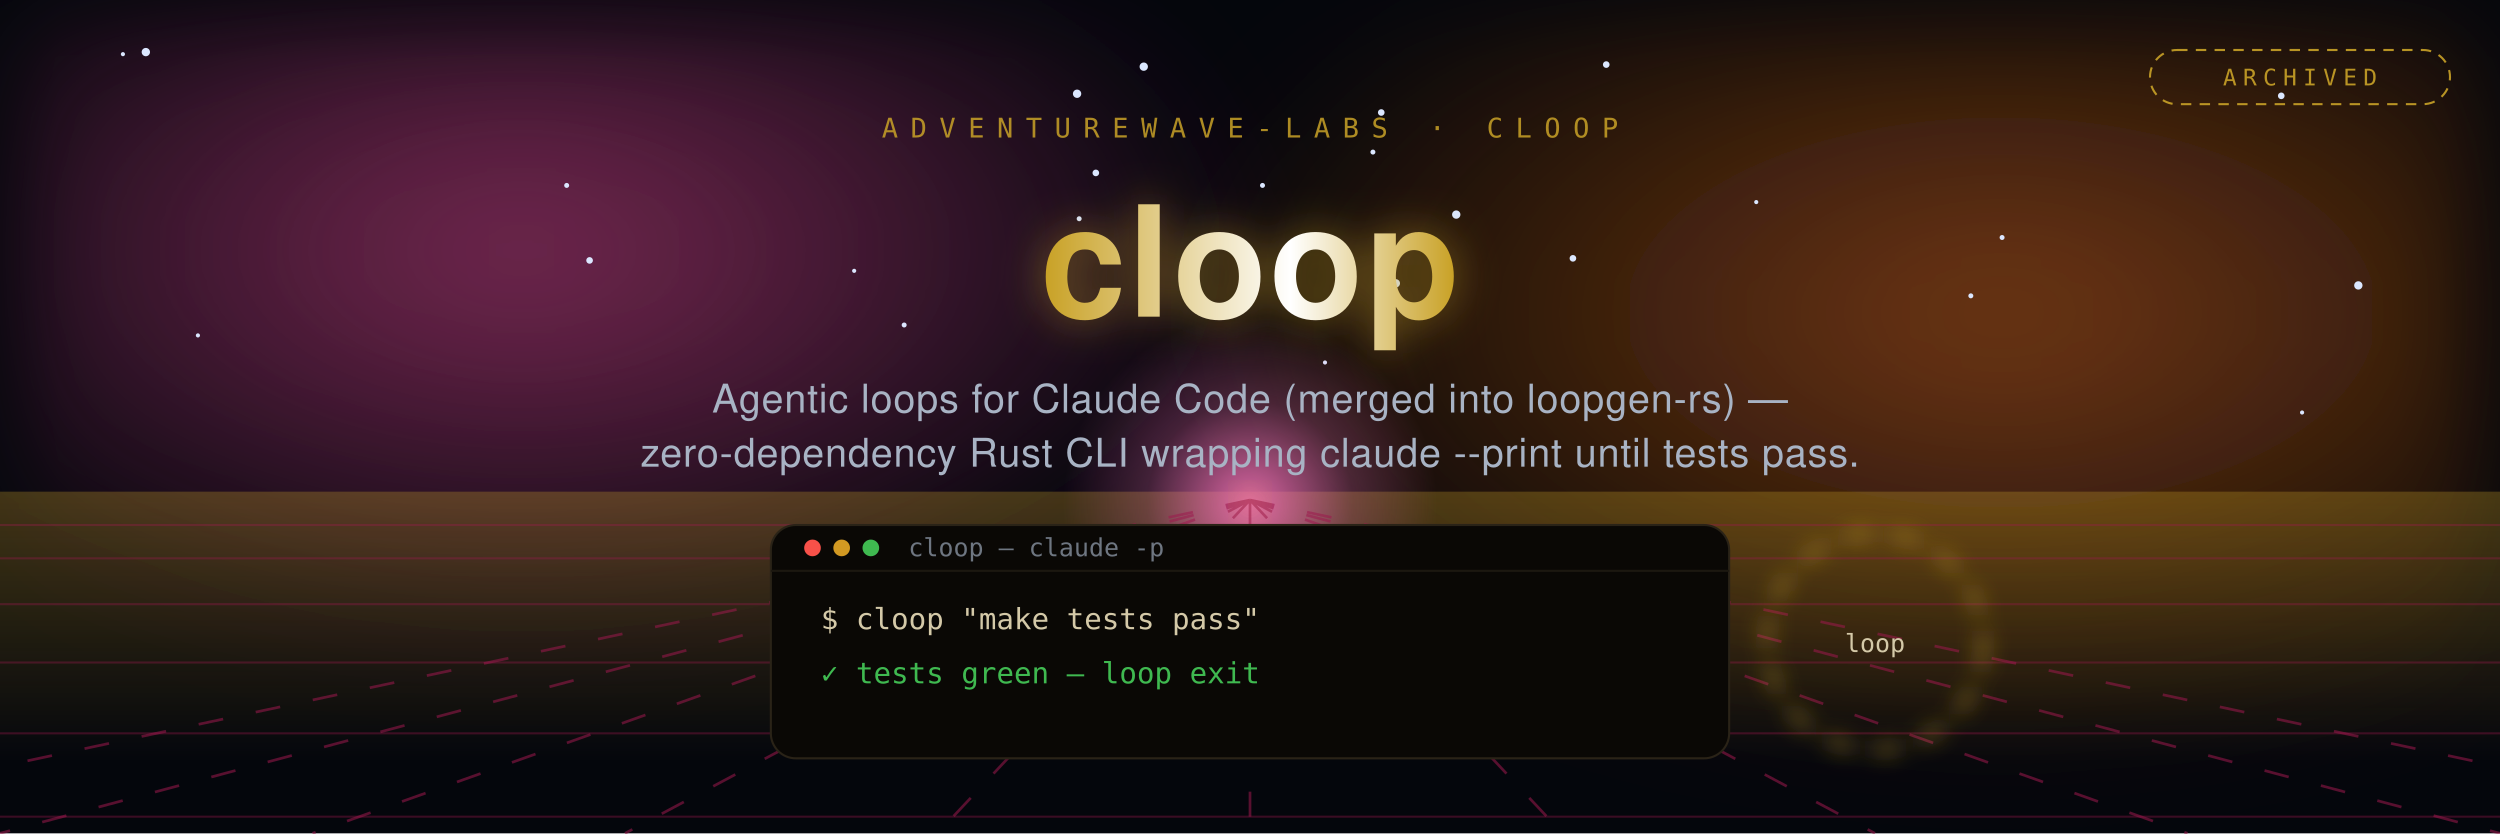
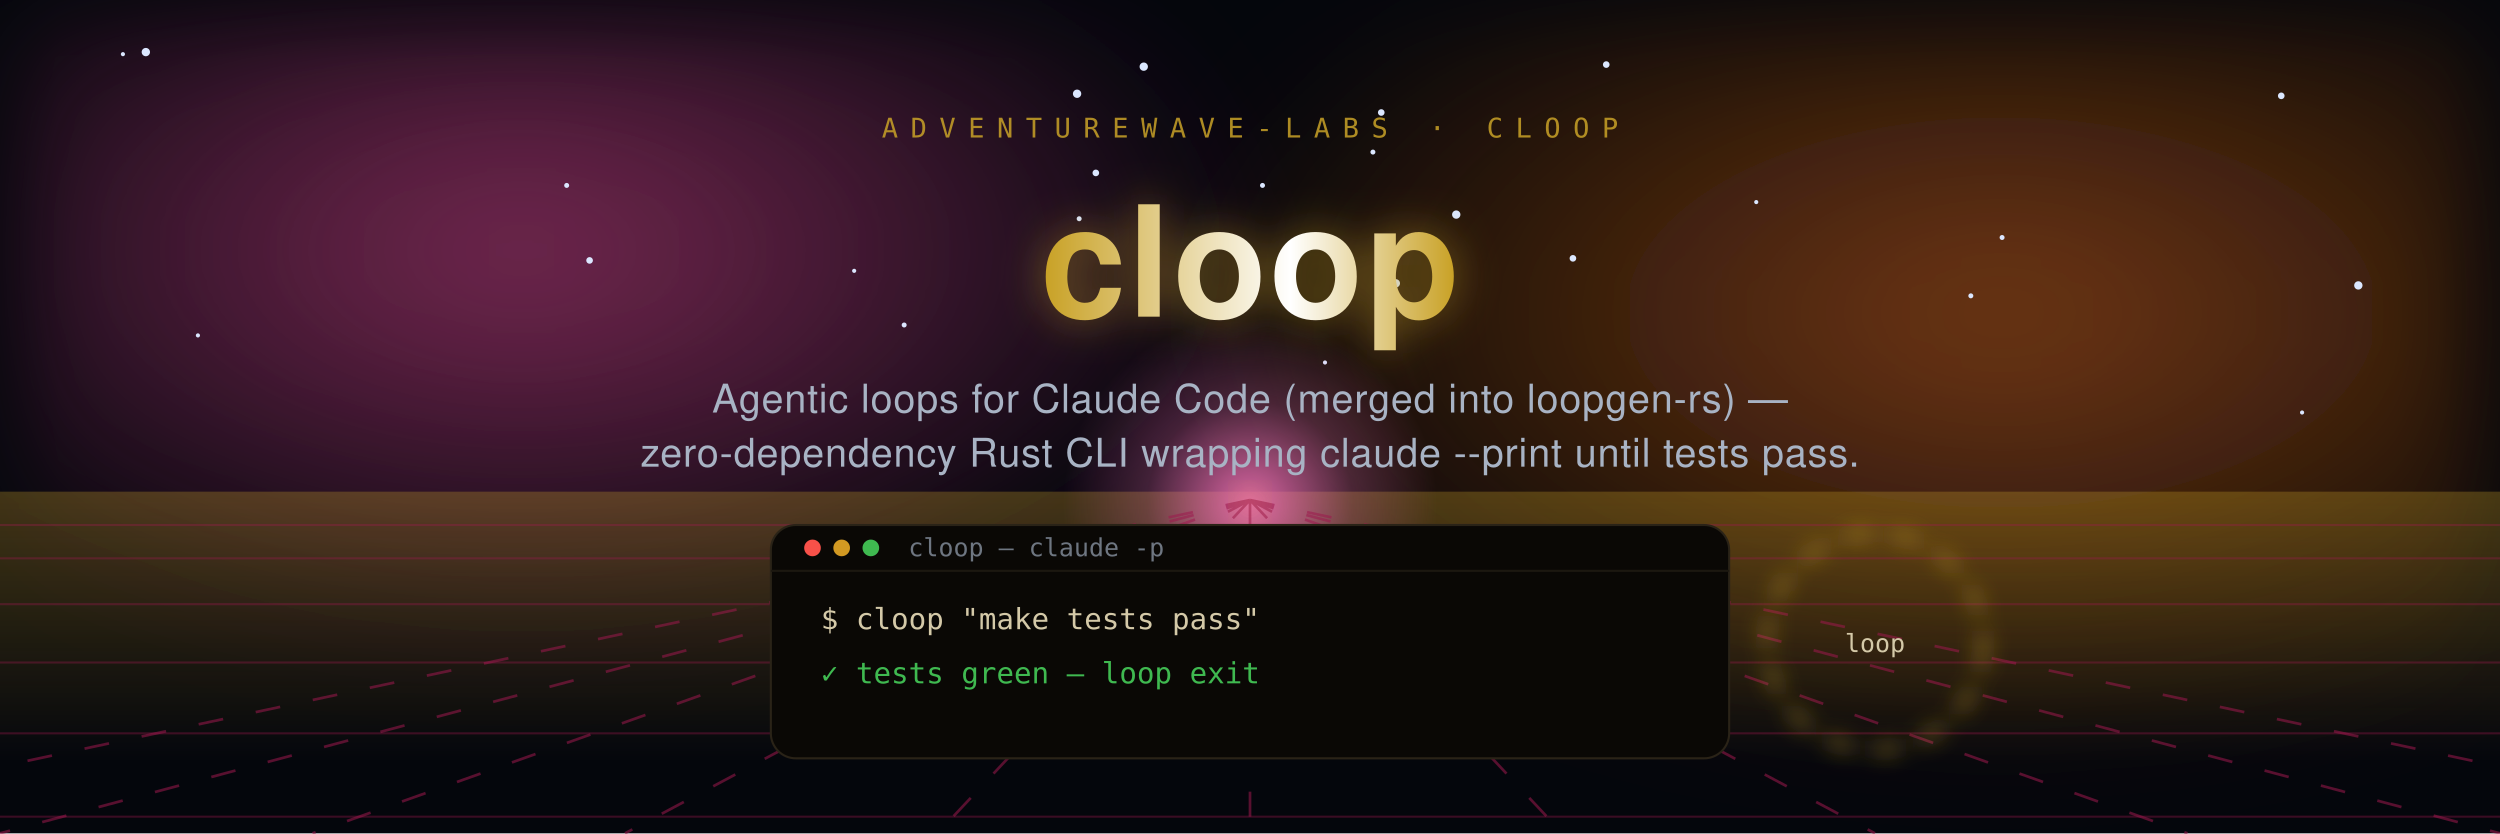
- <svg xmlns="http://www.w3.org/2000/svg" width="1200" height="400" viewBox="0 0 1200 400" role="img" aria-label="cloop — cloop">
+ <svg xmlns="http://www.w3.org/2000/svg" width="1200" height="400" viewBox="0 0 1200 400" role="img" aria-label="cloop: Agentic loops for Claude Code (merged into loopgen-rs) —">
  <defs>
    <radialGradient id="aur1">
      <stop offset="0" stop-color="#ec4899" stop-opacity="0.50" />
      <stop offset="1" stop-color="#ec4899" stop-opacity="0" />
    </radialGradient>
    <radialGradient id="aur2">
      <stop offset="0" stop-color="#f97316" stop-opacity="0.45" />
      <stop offset="1" stop-color="#f97316" stop-opacity="0" />
    </radialGradient>
    <radialGradient id="orb">
      <stop offset="0" stop-color="#f472b6" stop-opacity="0.9" />
      <stop offset="0.55" stop-color="#f472b6" stop-opacity="0.25" />
      <stop offset="1" stop-color="#f472b6" stop-opacity="0" />
    </radialGradient>
    <linearGradient id="tgrad" x1="0" x2="1">
      <stop offset="0" stop-color="#c9a227" />
      <stop offset="0.6" stop-color="#ffffff" />
      <stop offset="1" stop-color="#c9a227" />
    </linearGradient>
    <linearGradient id="beam" x1="0" x2="1">
      <stop offset="0" stop-color="#ffffff" stop-opacity="0" />
      <stop offset="0.5" stop-color="#ffffff" stop-opacity="0.45" />
      <stop offset="1" stop-color="#ffffff" stop-opacity="0" />
    </linearGradient>
    <linearGradient id="hglow" x1="0" x2="0" y1="0" y2="1">
      <stop offset="0" stop-color="#c9a227" stop-opacity="0.30" />
      <stop offset="1" stop-color="#c9a227" stop-opacity="0" />
    </linearGradient>
    <filter id="soft" x="-80%" y="-80%" width="260%" height="260%">
      <feGaussianBlur stdDeviation="30" />
    </filter>
    <filter id="glow" x="-80%" y="-80%" width="260%" height="260%">
      <feGaussianBlur stdDeviation="5" />
    </filter>
    <filter id="glow2" x="-80%" y="-80%" width="260%" height="260%">
      <feGaussianBlur stdDeviation="10" />
    </filter>
  </defs>
  <rect width="1200" height="400" fill="#04060c" />
  <ellipse cx="250" cy="120" rx="360" ry="190" fill="url(#aur1)" filter="url(#soft)">
    <animateTransform attributeName="transform" type="translate" values="0 0; 70 24; -40 12; 0 0" dur="26s" repeatCount="indefinite" />
  </ellipse>
  <ellipse cx="960" cy="150" rx="400" ry="210" fill="url(#aur2)" filter="url(#soft)">
    <animateTransform attributeName="transform" type="translate" values="0 0; -60 18; 34 -12; 0 0" dur="32s" repeatCount="indefinite" />
  </ellipse>
  <g>
    <circle cx="663" cy="54" r="1.6" fill="#dbe7ff">
      <animate attributeName="opacity" values="0.08;0.85;0.08" dur="3.36s" begin="-1.24s" repeatCount="indefinite" />
    </circle>
    <circle cx="755" cy="124" r="1.6" fill="#dbe7ff">
      <animate attributeName="opacity" values="0.08;0.85;0.08" dur="3.32s" begin="-4.20s" repeatCount="indefinite" />
    </circle>
    <circle cx="659" cy="73" r="1.2" fill="#dbe7ff">
      <animate attributeName="opacity" values="0.08;0.85;0.08" dur="3.04s" begin="-0.84s" repeatCount="indefinite" />
    </circle>
    <circle cx="961" cy="114" r="1.2" fill="#dbe7ff">
      <animate attributeName="opacity" values="0.08;0.85;0.08" dur="3.04s" begin="-3.23s" repeatCount="indefinite" />
    </circle>
    <circle cx="946" cy="142" r="1.2" fill="#dbe7ff">
      <animate attributeName="opacity" values="0.08;0.85;0.08" dur="2.39s" begin="-0.87s" repeatCount="indefinite" />
    </circle>
    <circle cx="70" cy="25" r="2" fill="#dbe7ff">
      <animate attributeName="opacity" values="0.08;0.85;0.08" dur="3.88s" begin="-3.94s" repeatCount="indefinite" />
    </circle>
    <circle cx="549" cy="32" r="2" fill="#dbe7ff">
      <animate attributeName="opacity" values="0.08;0.85;0.08" dur="2.30s" begin="-0.66s" repeatCount="indefinite" />
    </circle>
    <circle cx="699" cy="103" r="2" fill="#dbe7ff">
      <animate attributeName="opacity" values="0.08;0.85;0.08" dur="4.39s" begin="-1.48s" repeatCount="indefinite" />
    </circle>
    <circle cx="771" cy="31" r="1.6" fill="#dbe7ff">
      <animate attributeName="opacity" values="0.08;0.85;0.08" dur="3.37s" begin="-0.80s" repeatCount="indefinite" />
    </circle>
    <circle cx="434" cy="156" r="1.2" fill="#dbe7ff">
      <animate attributeName="opacity" values="0.08;0.85;0.08" dur="2.77s" begin="-3.35s" repeatCount="indefinite" />
    </circle>
    <circle cx="518" cy="105" r="1.2" fill="#dbe7ff">
      <animate attributeName="opacity" values="0.08;0.85;0.08" dur="2.52s" begin="-3.74s" repeatCount="indefinite" />
    </circle>
    <circle cx="1132" cy="137" r="2" fill="#dbe7ff">
      <animate attributeName="opacity" values="0.08;0.85;0.08" dur="3.17s" begin="-0.78s" repeatCount="indefinite" />
    </circle>
    <circle cx="636" cy="174" r="1" fill="#dbe7ff">
      <animate attributeName="opacity" values="0.08;0.85;0.08" dur="2.72s" begin="-3.59s" repeatCount="indefinite" />
    </circle>
    <circle cx="410" cy="130" r="1" fill="#dbe7ff">
      <animate attributeName="opacity" values="0.08;0.85;0.08" dur="3.20s" begin="-0.45s" repeatCount="indefinite" />
    </circle>
    <circle cx="606" cy="89" r="1.2" fill="#dbe7ff">
      <animate attributeName="opacity" values="0.08;0.85;0.08" dur="2.27s" begin="-1.51s" repeatCount="indefinite" />
    </circle>
    <circle cx="517" cy="45" r="2" fill="#dbe7ff">
      <animate attributeName="opacity" values="0.08;0.85;0.08" dur="2.88s" begin="-3.94s" repeatCount="indefinite" />
    </circle>
    <circle cx="95" cy="161" r="1" fill="#dbe7ff">
      <animate attributeName="opacity" values="0.08;0.85;0.08" dur="3.16s" begin="-1.86s" repeatCount="indefinite" />
    </circle>
    <circle cx="670" cy="136" r="2" fill="#dbe7ff">
      <animate attributeName="opacity" values="0.08;0.85;0.08" dur="4.22s" begin="-2.34s" repeatCount="indefinite" />
    </circle>
    <circle cx="272" cy="89" r="1.2" fill="#dbe7ff">
      <animate attributeName="opacity" values="0.08;0.85;0.08" dur="2.98s" begin="-1.06s" repeatCount="indefinite" />
    </circle>
    <circle cx="1105" cy="198" r="1" fill="#dbe7ff">
      <animate attributeName="opacity" values="0.08;0.85;0.08" dur="4.36s" begin="-4.16s" repeatCount="indefinite" />
    </circle>
    <circle cx="59" cy="26" r="1" fill="#dbe7ff">
      <animate attributeName="opacity" values="0.08;0.85;0.08" dur="3.84s" begin="-3.96s" repeatCount="indefinite" />
    </circle>
    <circle cx="1095" cy="46" r="1.6" fill="#dbe7ff">
      <animate attributeName="opacity" values="0.08;0.85;0.08" dur="4.14s" begin="-3.50s" repeatCount="indefinite" />
    </circle>
    <circle cx="531" cy="147" r="2" fill="#dbe7ff">
      <animate attributeName="opacity" values="0.08;0.85;0.08" dur="3.29s" begin="-2.59s" repeatCount="indefinite" />
    </circle>
    <circle cx="283" cy="125" r="1.6" fill="#dbe7ff">
      <animate attributeName="opacity" values="0.08;0.85;0.08" dur="2.69s" begin="-3.28s" repeatCount="indefinite" />
    </circle>
    <circle cx="843" cy="97" r="1" fill="#dbe7ff">
      <animate attributeName="opacity" values="0.08;0.85;0.08" dur="2.80s" begin="-0.99s" repeatCount="indefinite" />
    </circle>
    <circle cx="526" cy="83" r="1.6" fill="#dbe7ff">
      <animate attributeName="opacity" values="0.08;0.85;0.08" dur="2.54s" begin="-1.07s" repeatCount="indefinite" />
    </circle>
  </g>
  <rect x="0" y="236" width="1200" height="130" fill="url(#hglow)">
    <animate attributeName="opacity" values="0.45;0.9;0.45" dur="7s" repeatCount="indefinite" />
  </rect>
  <circle cx="600" cy="242" r="90" fill="url(#orb)">
    <animate attributeName="r" values="78;110;78" dur="6s" repeatCount="indefinite" />
  </circle>
  <path d="M600 240 L-150 400 M600 240 L0 400 M600 240 L150 400 M600 240 L300 400 M600 240 L450 400 M600 240 L600 400 M600 240 L750 400 M600 240 L900 400 M600 240 L1050 400 M600 240 L1200 400 M600 240 L1350 400" stroke="#9d174d" stroke-width="1.3" opacity="0.55" fill="none" stroke-dasharray="12 16">
    <animate attributeName="stroke-dashoffset" values="0;-56" dur="0.9s" repeatCount="indefinite" />
  </path>
  <path d="M0 252 H1200 M0 268 H1200 M0 290 H1200 M0 318 H1200 M0 352 H1200 M0 392 H1200" stroke="#9d174d" stroke-width="1" opacity="0.35" fill="none" />
  <circle cx="600" cy="241" r="4" fill="#c9a227" filter="url(#glow2)">
    <animate attributeName="opacity" values="0.6;1;0.6" dur="2.6s" repeatCount="indefinite" />
  </circle>
  <rect x="-260" y="-90" width="170" height="580" fill="url(#beam)" opacity="0.10" filter="url(#soft)" transform="rotate(14)">
    <animateTransform attributeName="transform" type="translate" additive="sum" values="-350 0;1750 0" dur="7s" repeatCount="indefinite" />
  </rect>
  <rect x="-260" y="-90" width="170" height="580" fill="url(#beam)" opacity="0.07" filter="url(#soft)" transform="rotate(14)">
    <animateTransform attributeName="transform" type="translate" additive="sum" values="-350 0;1750 0" dur="7s" begin="-3.4s" repeatCount="indefinite" />
  </rect>
  <text x="600" y="66" text-anchor="middle" font-family="ui-monospace,Menlo,Consolas,monospace" font-size="13" letter-spacing="6" fill="#c9a227" opacity="0.85">ADVENTUREWAVE-LABS · CLOOP</text>
  <text x="600" y="152" text-anchor="middle" font-family="-apple-system,Segoe UI,Helvetica,Arial,sans-serif" font-size="74" font-weight="800" letter-spacing="1" fill="#c9a227" opacity="0.55" filter="url(#glow2)">cloop</text>
  <text x="600" y="152" text-anchor="middle" font-family="-apple-system,Segoe UI,Helvetica,Arial,sans-serif" font-size="74" font-weight="800" letter-spacing="1" fill="url(#tgrad)">cloop</text>
  <text x="600" y="198" text-anchor="middle" font-family="-apple-system,Segoe UI,Helvetica,Arial,sans-serif" font-size="19" letter-spacing="0.4" fill="#a8b3c4">Agentic loops for Claude Code (merged into loopgen-rs) —</text>
  <text x="600" y="224" text-anchor="middle" font-family="-apple-system,Segoe UI,Helvetica,Arial,sans-serif" font-size="19" letter-spacing="0.4" fill="#a8b3c4">zero-dependency Rust CLI wrapping claude --print until tests pass.</text>
-   <g opacity="0.9">
-     <rect x="1032" y="24" width="144" height="26" rx="13" fill="none" stroke="#c9a227" stroke-dasharray="5 4">
-       <animate attributeName="stroke-dashoffset" values="0;-18" dur="2.4s" repeatCount="indefinite" />
-     </rect>
-     <text x="1104" y="41" text-anchor="middle" font-family="ui-monospace,Menlo,Consolas,monospace" font-size="11" letter-spacing="3" fill="#c9a227">ARCHIVED</text>
-   </g>
  <g transform="translate(600,308)">
    <rect x="-230" y="-56" width="460" height="112" rx="12" fill="#0a0805" stroke="#2a2317" />
    <line x1="-230" y1="-34" x2="230" y2="-34" stroke="#1c1810" />
    <circle cx="-210" cy="-45" r="4" fill="#f85149" />
    <circle cx="-196" cy="-45" r="4" fill="#d29922" />
    <circle cx="-182" cy="-45" r="4" fill="#3fb950" />
    <text x="-164" y="-41" font-family="ui-monospace,Menlo,Consolas,monospace" font-size="12" fill="#6e7681">cloop — claude -p</text>
    <g font-family="ui-monospace,Menlo,Consolas,monospace" font-size="14">
      <text x="-206" y="-6" fill="#d4c9a8">$ cloop "make tests pass"</text>
      <text x="-206" y="20" fill="#3fb950">✓ tests green — loop exit</text>
    </g>
    <g transform="translate(300,0)">
      <circle r="52" fill="none" stroke="#c9a227" stroke-width="2.5" stroke-dasharray="14 9" filter="url(#glow)">
        <animateTransform attributeName="transform" type="rotate" values="0;360" dur="7s" repeatCount="indefinite" />
      </circle>
      <text y="5" font-family="ui-monospace,Menlo,Consolas,monospace" font-size="12" fill="#d4c9a8" text-anchor="middle">loop</text>
    </g>
  </g>
</svg>
